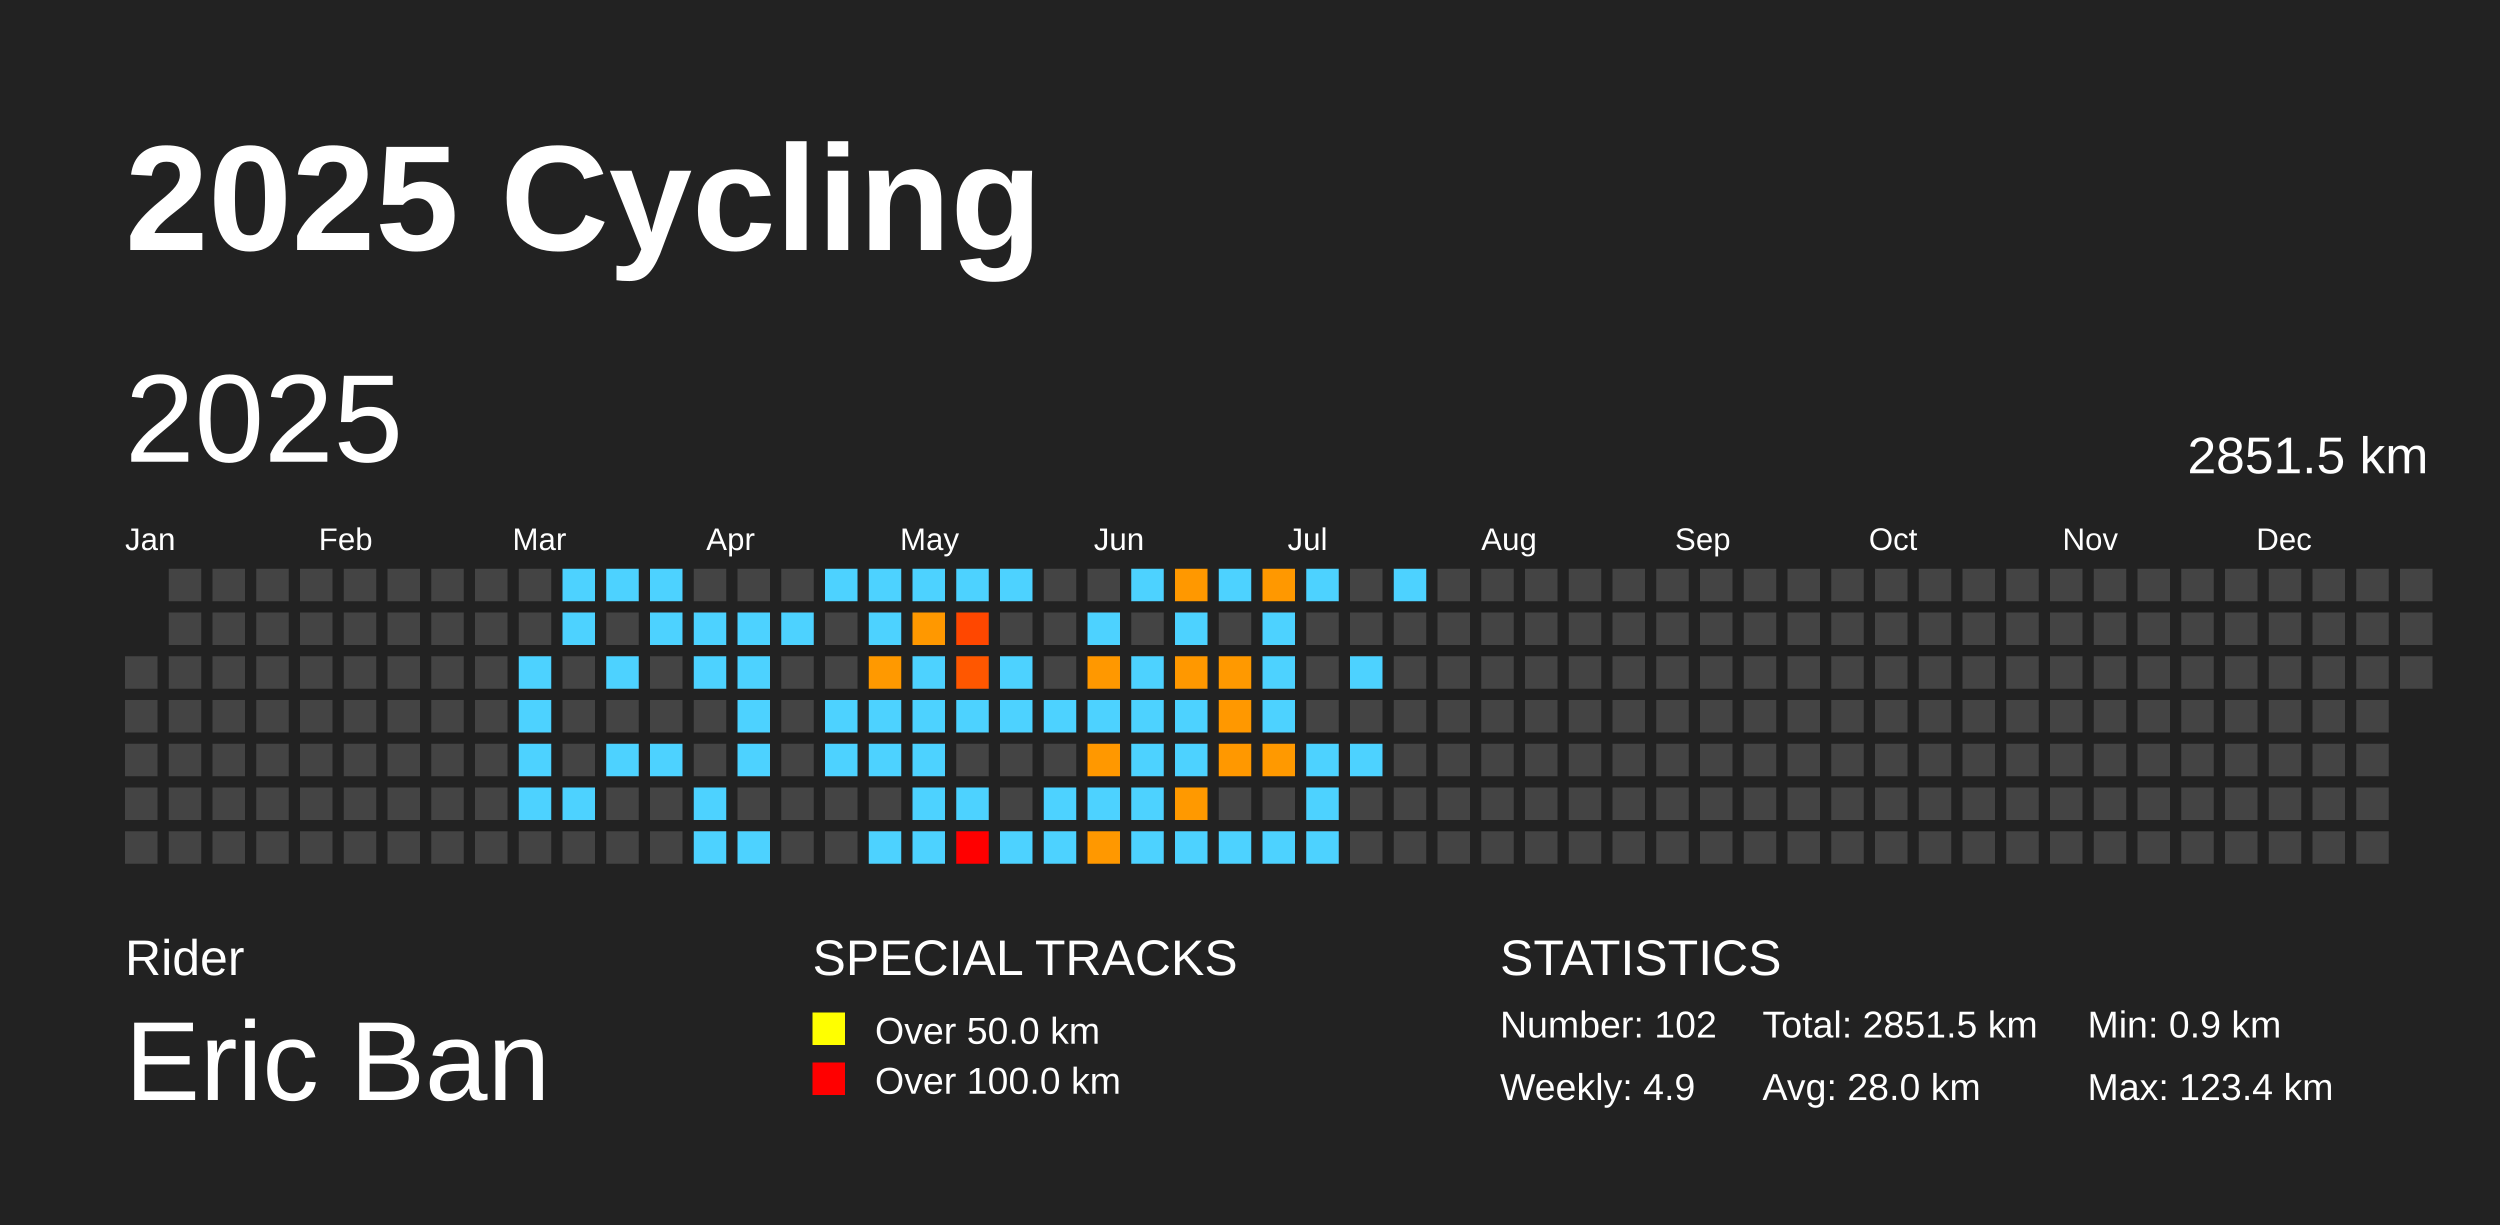
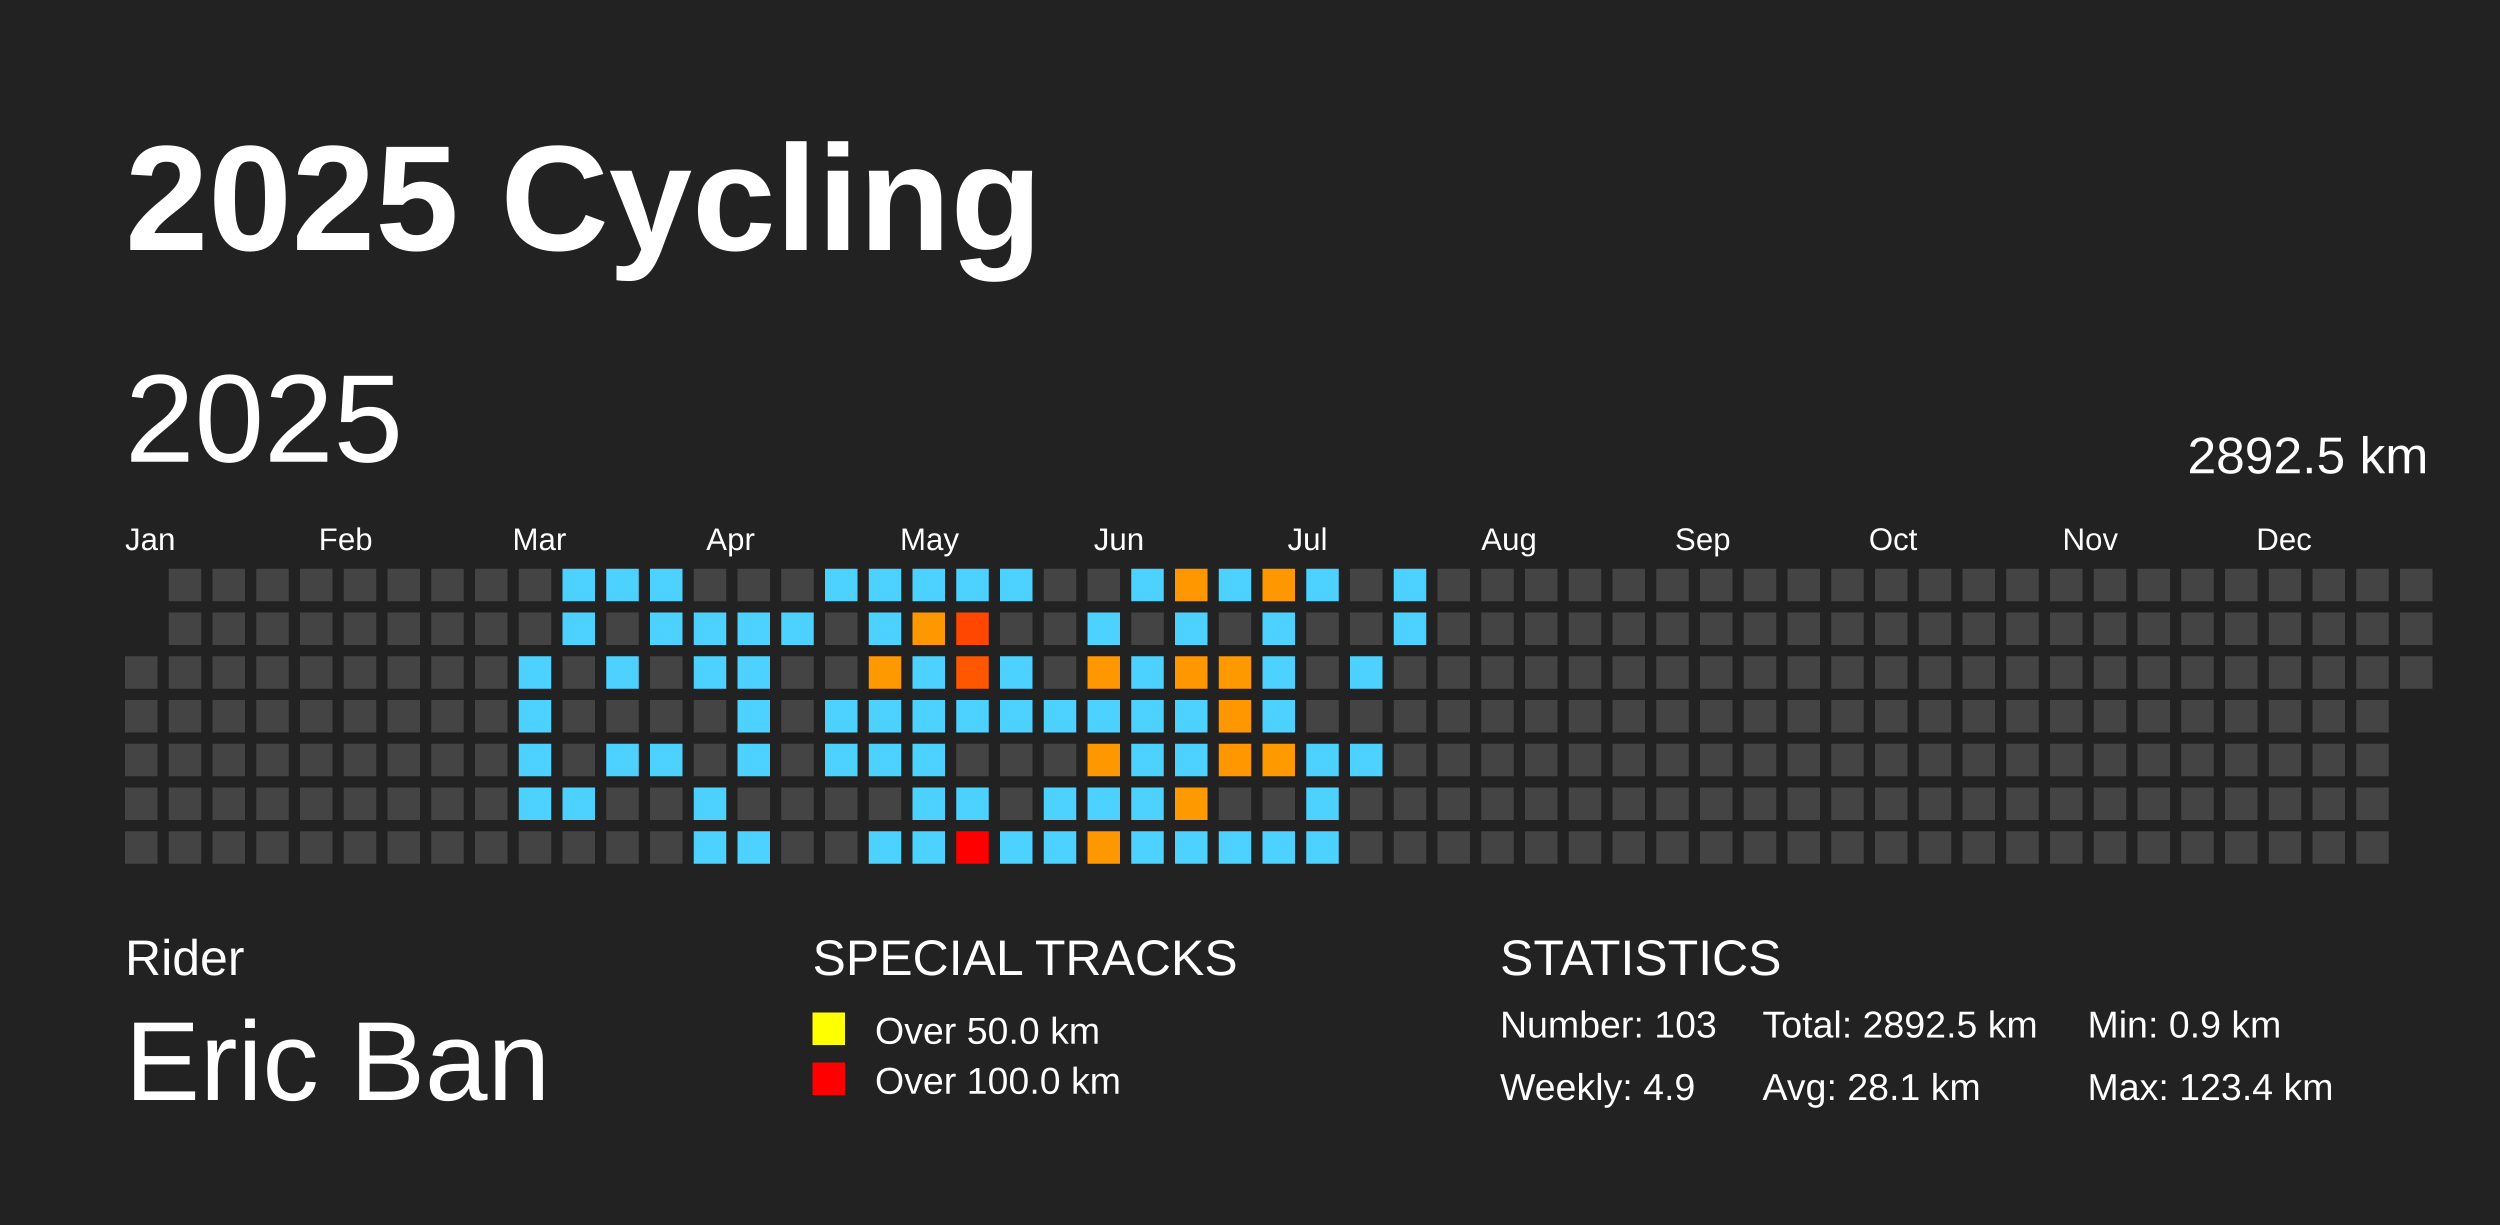
<svg xmlns="http://www.w3.org/2000/svg" baseProfile="full" height="98mm" version="1.1" viewBox="0,0,200,98" width="200mm">
  <defs />
  <rect fill="#222222" height="98" width="200" x="0" y="0" />
  <text fill="#FFFFFF" style="font-size:12px; font-family:Arial; font-weight:bold;" x="10" y="20">2025 Cycling</text>
  <text fill="#FFFFFF" style="font-size:4px; font-family:Arial" x="10" y="78">Rider</text>
  <text fill="#FFFFFF" style="font-size:9px; font-family:Arial" x="10" y="88">Eric Ban</text>
  <text fill="#FFFFFF" style="font-size:4px; font-family:Arial" x="65" y="78">SPECIAL TRACKS</text>
  <rect fill="yellow" height="2.6" width="2.6" x="65" y="81" />
  <text fill="#FFFFFF" style="font-size:3px; font-family:Arial" x="70" y="83.5">Over 50.0 km</text>
  <rect fill="red" height="2.6" width="2.6" x="65" y="85" />
  <text fill="#FFFFFF" style="font-size:3px; font-family:Arial" x="70" y="87.5">Over 100.0 km</text>
  <text fill="#FFFFFF" style="font-size:4px; font-family:Arial" x="120" y="78">STATISTICS</text>
-   <text fill="#FFFFFF" style="font-size:3px; font-family:Arial" x="120" y="83">Number: 102</text>
+   <text fill="#FFFFFF" style="font-size:3px; font-family:Arial" x="120" y="83">Number: 103</text>
  <text fill="#FFFFFF" style="font-size:3px; font-family:Arial" x="120" y="88">Weekly: 4.9</text>
-   <text fill="#FFFFFF" style="font-size:3px; font-family:Arial" x="141" y="83">Total: 2851.5 km</text>
-   <text fill="#FFFFFF" style="font-size:3px; font-family:Arial" x="141" y="88">Avg: 28.0 km</text>
+   <text fill="#FFFFFF" style="font-size:3px; font-family:Arial" x="141" y="83">Total: 2892.5 km</text>
+   <text fill="#FFFFFF" style="font-size:3px; font-family:Arial" x="141" y="88">Avg: 28.1 km</text>
  <text fill="#FFFFFF" style="font-size:3px; font-family:Arial" x="167" y="83">Min: 0.9 km</text>
  <text fill="#FFFFFF" style="font-size:3px; font-family:Arial" x="167" y="88">Max: 123.4 km</text>
  <text dominant-baseline="hanging" fill="#FFFFFF" style="font-size:10.0px; font-family:Arial;" x="10" y="30">2025</text>
-   <text dominant-baseline="hanging" fill="#FFFFFF" style="font-size:4.125px; font-family:Arial;" x="175" y="35">2851.5 km</text>
+   <text dominant-baseline="hanging" fill="#FFFFFF" style="font-size:4.125px; font-family:Arial;" x="175" y="35">2892.5 km</text>
  <text fill="#FFFFFF" style="font-size:2.5px; font-family:Arial" x="10.0" y="44">Jan</text>
  <text fill="#FFFFFF" style="font-size:2.5px; font-family:Arial" x="25.5" y="44">Feb</text>
  <text fill="#FFFFFF" style="font-size:2.5px; font-family:Arial" x="41.0" y="44">Mar</text>
  <text fill="#FFFFFF" style="font-size:2.5px; font-family:Arial" x="56.5" y="44">Apr</text>
  <text fill="#FFFFFF" style="font-size:2.5px; font-family:Arial" x="72.0" y="44">May</text>
  <text fill="#FFFFFF" style="font-size:2.5px; font-family:Arial" x="87.5" y="44">Jun</text>
  <text fill="#FFFFFF" style="font-size:2.5px; font-family:Arial" x="103.0" y="44">Jul</text>
  <text fill="#FFFFFF" style="font-size:2.5px; font-family:Arial" x="118.5" y="44">Aug</text>
  <text fill="#FFFFFF" style="font-size:2.5px; font-family:Arial" x="134.0" y="44">Sep</text>
  <text fill="#FFFFFF" style="font-size:2.5px; font-family:Arial" x="149.5" y="44">Oct</text>
  <text fill="#FFFFFF" style="font-size:2.5px; font-family:Arial" x="165.0" y="44">Nov</text>
  <text fill="#FFFFFF" style="font-size:2.5px; font-family:Arial" x="180.5" y="44">Dec</text>
  <rect fill="#444444" height="2.6" width="2.6" x="10.0" y="52.5" />
  <rect fill="#444444" height="2.6" width="2.6" x="10.0" y="56.0" />
  <rect fill="#444444" height="2.6" width="2.6" x="10.0" y="59.5" />
  <rect fill="#444444" height="2.6" width="2.6" x="10.0" y="63.0" />
  <rect fill="#444444" height="2.6" width="2.6" x="10.0" y="66.5" />
  <rect fill="#444444" height="2.6" width="2.6" x="13.5" y="45.5" />
  <rect fill="#444444" height="2.6" width="2.6" x="13.5" y="49.0" />
  <rect fill="#444444" height="2.6" width="2.6" x="13.5" y="52.5" />
  <rect fill="#444444" height="2.6" width="2.6" x="13.5" y="56.0" />
  <rect fill="#444444" height="2.6" width="2.6" x="13.5" y="59.5" />
  <rect fill="#444444" height="2.6" width="2.6" x="13.5" y="63.0" />
  <rect fill="#444444" height="2.6" width="2.6" x="13.5" y="66.5" />
  <rect fill="#444444" height="2.6" width="2.6" x="17.0" y="45.5" />
  <rect fill="#444444" height="2.6" width="2.6" x="17.0" y="49.0" />
  <rect fill="#444444" height="2.6" width="2.6" x="17.0" y="52.5" />
  <rect fill="#444444" height="2.6" width="2.6" x="17.0" y="56.0" />
  <rect fill="#444444" height="2.6" width="2.6" x="17.0" y="59.5" />
  <rect fill="#444444" height="2.6" width="2.6" x="17.0" y="63.0" />
  <rect fill="#444444" height="2.6" width="2.6" x="17.0" y="66.5" />
  <rect fill="#444444" height="2.6" width="2.6" x="20.5" y="45.5" />
  <rect fill="#444444" height="2.6" width="2.6" x="20.5" y="49.0" />
  <rect fill="#444444" height="2.6" width="2.6" x="20.5" y="52.5" />
  <rect fill="#444444" height="2.6" width="2.6" x="20.5" y="56.0" />
  <rect fill="#444444" height="2.6" width="2.6" x="20.5" y="59.5" />
  <rect fill="#444444" height="2.6" width="2.6" x="20.5" y="63.0" />
  <rect fill="#444444" height="2.6" width="2.6" x="20.5" y="66.5" />
  <rect fill="#444444" height="2.6" width="2.6" x="24.0" y="45.5" />
  <rect fill="#444444" height="2.6" width="2.6" x="24.0" y="49.0" />
  <rect fill="#444444" height="2.6" width="2.6" x="24.0" y="52.5" />
  <rect fill="#444444" height="2.6" width="2.6" x="24.0" y="56.0" />
  <rect fill="#444444" height="2.6" width="2.6" x="24.0" y="59.5" />
  <rect fill="#444444" height="2.6" width="2.6" x="24.0" y="63.0" />
  <rect fill="#444444" height="2.6" width="2.6" x="24.0" y="66.5" />
  <rect fill="#444444" height="2.6" width="2.6" x="27.5" y="45.5" />
  <rect fill="#444444" height="2.6" width="2.6" x="27.5" y="49.0" />
  <rect fill="#444444" height="2.6" width="2.6" x="27.5" y="52.5" />
  <rect fill="#444444" height="2.6" width="2.6" x="27.5" y="56.0" />
  <rect fill="#444444" height="2.6" width="2.6" x="27.5" y="59.5" />
  <rect fill="#444444" height="2.6" width="2.6" x="27.5" y="63.0" />
  <rect fill="#444444" height="2.6" width="2.6" x="27.5" y="66.5" />
  <rect fill="#444444" height="2.6" width="2.6" x="31.0" y="45.5" />
  <rect fill="#444444" height="2.6" width="2.6" x="31.0" y="49.0" />
  <rect fill="#444444" height="2.6" width="2.6" x="31.0" y="52.5" />
  <rect fill="#444444" height="2.6" width="2.6" x="31.0" y="56.0" />
  <rect fill="#444444" height="2.6" width="2.6" x="31.0" y="59.5" />
  <rect fill="#444444" height="2.6" width="2.6" x="31.0" y="63.0" />
  <rect fill="#444444" height="2.6" width="2.6" x="31.0" y="66.5" />
  <rect fill="#444444" height="2.6" width="2.6" x="34.5" y="45.5" />
  <rect fill="#444444" height="2.6" width="2.6" x="34.5" y="49.0" />
  <rect fill="#444444" height="2.6" width="2.6" x="34.5" y="52.5" />
  <rect fill="#444444" height="2.6" width="2.6" x="34.5" y="56.0" />
  <rect fill="#444444" height="2.6" width="2.6" x="34.5" y="59.5" />
  <rect fill="#444444" height="2.6" width="2.6" x="34.5" y="63.0" />
  <rect fill="#444444" height="2.6" width="2.6" x="34.5" y="66.5" />
  <rect fill="#444444" height="2.6" width="2.6" x="38.0" y="45.5" />
  <rect fill="#444444" height="2.6" width="2.6" x="38.0" y="49.0" />
  <rect fill="#444444" height="2.6" width="2.6" x="38.0" y="52.5" />
  <rect fill="#444444" height="2.6" width="2.6" x="38.0" y="56.0" />
  <rect fill="#444444" height="2.6" width="2.6" x="38.0" y="59.5" />
  <rect fill="#444444" height="2.6" width="2.6" x="38.0" y="63.0" />
  <rect fill="#444444" height="2.6" width="2.6" x="38.0" y="66.5" />
  <rect fill="#444444" height="2.6" width="2.6" x="41.5" y="45.5" />
  <rect fill="#444444" height="2.6" width="2.6" x="41.5" y="49.0" />
  <rect fill="#4dd2ff" height="2.6" width="2.6" x="41.5" y="52.5" />
  <rect fill="#4dd2ff" height="2.6" width="2.6" x="41.5" y="56.0" />
  <rect fill="#4dd2ff" height="2.6" width="2.6" x="41.5" y="59.5" />
  <rect fill="#4dd2ff" height="2.6" width="2.6" x="41.5" y="63.0" />
  <rect fill="#444444" height="2.6" width="2.6" x="41.5" y="66.5" />
  <rect fill="#4dd2ff" height="2.6" width="2.6" x="45.0" y="45.5" />
  <rect fill="#4dd2ff" height="2.6" width="2.6" x="45.0" y="49.0" />
  <rect fill="#444444" height="2.6" width="2.6" x="45.0" y="52.5" />
  <rect fill="#444444" height="2.6" width="2.6" x="45.0" y="56.0" />
  <rect fill="#444444" height="2.6" width="2.6" x="45.0" y="59.5" />
  <rect fill="#4dd2ff" height="2.6" width="2.6" x="45.0" y="63.0" />
  <rect fill="#444444" height="2.6" width="2.6" x="45.0" y="66.5" />
  <rect fill="#4dd2ff" height="2.6" width="2.6" x="48.5" y="45.5" />
  <rect fill="#444444" height="2.6" width="2.6" x="48.5" y="49.0" />
  <rect fill="#4dd2ff" height="2.6" width="2.6" x="48.5" y="52.5" />
  <rect fill="#444444" height="2.6" width="2.6" x="48.5" y="56.0" />
  <rect fill="#4dd2ff" height="2.6" width="2.6" x="48.5" y="59.5" />
  <rect fill="#444444" height="2.6" width="2.6" x="48.5" y="63.0" />
  <rect fill="#444444" height="2.6" width="2.6" x="48.5" y="66.5" />
  <rect fill="#4dd2ff" height="2.6" width="2.6" x="52.0" y="45.5" />
  <rect fill="#4dd2ff" height="2.6" width="2.6" x="52.0" y="49.0" />
  <rect fill="#444444" height="2.6" width="2.6" x="52.0" y="52.5" />
  <rect fill="#444444" height="2.6" width="2.6" x="52.0" y="56.0" />
  <rect fill="#4dd2ff" height="2.6" width="2.6" x="52.0" y="59.5" />
  <rect fill="#444444" height="2.6" width="2.6" x="52.0" y="63.0" />
  <rect fill="#444444" height="2.6" width="2.6" x="52.0" y="66.5" />
  <rect fill="#444444" height="2.6" width="2.6" x="55.5" y="45.5" />
  <rect fill="#4dd2ff" height="2.6" width="2.6" x="55.5" y="49.0" />
  <rect fill="#4dd2ff" height="2.6" width="2.6" x="55.5" y="52.5" />
  <rect fill="#444444" height="2.6" width="2.6" x="55.5" y="56.0" />
  <rect fill="#444444" height="2.6" width="2.6" x="55.5" y="59.5" />
  <rect fill="#4dd2ff" height="2.6" width="2.6" x="55.5" y="63.0" />
  <rect fill="#4dd2ff" height="2.6" width="2.6" x="55.5" y="66.5" />
  <rect fill="#444444" height="2.6" width="2.6" x="59.0" y="45.5" />
  <rect fill="#4dd2ff" height="2.6" width="2.6" x="59.0" y="49.0" />
  <rect fill="#4dd2ff" height="2.6" width="2.6" x="59.0" y="52.5" />
  <rect fill="#4dd2ff" height="2.6" width="2.6" x="59.0" y="56.0" />
  <rect fill="#4dd2ff" height="2.6" width="2.6" x="59.0" y="59.5" />
  <rect fill="#444444" height="2.6" width="2.6" x="59.0" y="63.0" />
  <rect fill="#4dd2ff" height="2.6" width="2.6" x="59.0" y="66.5" />
  <rect fill="#444444" height="2.6" width="2.6" x="62.5" y="45.5" />
  <rect fill="#4dd2ff" height="2.6" width="2.6" x="62.5" y="49.0" />
  <rect fill="#444444" height="2.6" width="2.6" x="62.5" y="52.5" />
  <rect fill="#444444" height="2.6" width="2.6" x="62.5" y="56.0" />
  <rect fill="#444444" height="2.6" width="2.6" x="62.5" y="59.5" />
  <rect fill="#444444" height="2.6" width="2.6" x="62.5" y="63.0" />
  <rect fill="#444444" height="2.6" width="2.6" x="62.5" y="66.5" />
  <rect fill="#4dd2ff" height="2.6" width="2.6" x="66.0" y="45.5" />
  <rect fill="#444444" height="2.6" width="2.6" x="66.0" y="49.0" />
  <rect fill="#444444" height="2.6" width="2.6" x="66.0" y="52.5" />
  <rect fill="#4dd2ff" height="2.6" width="2.6" x="66.0" y="56.0" />
  <rect fill="#4dd2ff" height="2.6" width="2.6" x="66.0" y="59.5" />
  <rect fill="#444444" height="2.6" width="2.6" x="66.0" y="63.0" />
  <rect fill="#444444" height="2.6" width="2.6" x="66.0" y="66.5" />
  <rect fill="#4dd2ff" height="2.6" width="2.6" x="69.5" y="45.5" />
  <rect fill="#4dd2ff" height="2.6" width="2.6" x="69.5" y="49.0" />
  <rect fill="#ff9900" height="2.6" width="2.6" x="69.5" y="52.5" />
  <rect fill="#4dd2ff" height="2.6" width="2.6" x="69.5" y="56.0" />
  <rect fill="#4dd2ff" height="2.6" width="2.6" x="69.5" y="59.5" />
  <rect fill="#444444" height="2.6" width="2.6" x="69.5" y="63.0" />
  <rect fill="#4dd2ff" height="2.6" width="2.6" x="69.5" y="66.5" />
  <rect fill="#4dd2ff" height="2.6" width="2.6" x="73.0" y="45.5" />
  <rect fill="#ff9800" height="2.6" width="2.6" x="73.0" y="49.0" />
  <rect fill="#4dd2ff" height="2.6" width="2.6" x="73.0" y="52.5" />
  <rect fill="#4dd2ff" height="2.6" width="2.6" x="73.0" y="56.0" />
  <rect fill="#4dd2ff" height="2.6" width="2.6" x="73.0" y="59.5" />
  <rect fill="#4dd2ff" height="2.6" width="2.6" x="73.0" y="63.0" />
  <rect fill="#4dd2ff" height="2.6" width="2.6" x="73.0" y="66.5" />
  <rect fill="#4dd2ff" height="2.6" width="2.6" x="76.5" y="45.5" />
  <rect fill="#ff4700" height="2.6" width="2.6" x="76.5" y="49.0" />
  <rect fill="#ff5700" height="2.6" width="2.6" x="76.5" y="52.5" />
  <rect fill="#4dd2ff" height="2.6" width="2.6" x="76.5" y="56.0" />
  <rect fill="#444444" height="2.6" width="2.6" x="76.5" y="59.5" />
  <rect fill="#4dd2ff" height="2.6" width="2.6" x="76.5" y="63.0" />
  <rect fill="red" height="2.6" width="2.6" x="76.5" y="66.5" />
  <rect fill="#4dd2ff" height="2.6" width="2.6" x="80.0" y="45.5" />
  <rect fill="#444444" height="2.6" width="2.6" x="80.0" y="49.0" />
  <rect fill="#4dd2ff" height="2.6" width="2.6" x="80.0" y="52.5" />
  <rect fill="#4dd2ff" height="2.6" width="2.6" x="80.0" y="56.0" />
  <rect fill="#444444" height="2.6" width="2.6" x="80.0" y="59.5" />
  <rect fill="#444444" height="2.6" width="2.6" x="80.0" y="63.0" />
  <rect fill="#4dd2ff" height="2.6" width="2.6" x="80.0" y="66.5" />
  <rect fill="#444444" height="2.6" width="2.6" x="83.5" y="45.5" />
  <rect fill="#444444" height="2.6" width="2.6" x="83.5" y="49.0" />
  <rect fill="#444444" height="2.6" width="2.6" x="83.5" y="52.5" />
  <rect fill="#4dd2ff" height="2.6" width="2.6" x="83.5" y="56.0" />
  <rect fill="#444444" height="2.6" width="2.6" x="83.5" y="59.5" />
  <rect fill="#4dd2ff" height="2.6" width="2.6" x="83.5" y="63.0" />
  <rect fill="#4dd2ff" height="2.6" width="2.6" x="83.5" y="66.5" />
  <rect fill="#444444" height="2.6" width="2.6" x="87.0" y="45.5" />
  <rect fill="#4dd2ff" height="2.6" width="2.6" x="87.0" y="49.0" />
  <rect fill="#ff9800" height="2.6" width="2.6" x="87.0" y="52.5" />
  <rect fill="#4dd2ff" height="2.6" width="2.6" x="87.0" y="56.0" />
  <rect fill="#ff9800" height="2.6" width="2.6" x="87.0" y="59.5" />
  <rect fill="#4dd2ff" height="2.6" width="2.6" x="87.0" y="63.0" />
  <rect fill="#ff9800" height="2.6" width="2.6" x="87.0" y="66.5" />
  <rect fill="#4dd2ff" height="2.6" width="2.6" x="90.5" y="45.5" />
  <rect fill="#444444" height="2.6" width="2.6" x="90.5" y="49.0" />
  <rect fill="#4dd2ff" height="2.6" width="2.6" x="90.5" y="52.5" />
  <rect fill="#4dd2ff" height="2.6" width="2.6" x="90.5" y="56.0" />
  <rect fill="#4dd2ff" height="2.6" width="2.6" x="90.5" y="59.5" />
  <rect fill="#4dd2ff" height="2.6" width="2.6" x="90.5" y="63.0" />
  <rect fill="#4dd2ff" height="2.6" width="2.6" x="90.5" y="66.5" />
  <rect fill="#ff9800" height="2.6" width="2.6" x="94.0" y="45.5" />
  <rect fill="#4dd2ff" height="2.6" width="2.6" x="94.0" y="49.0" />
  <rect fill="#ff9800" height="2.6" width="2.6" x="94.0" y="52.5" />
  <rect fill="#4dd2ff" height="2.6" width="2.6" x="94.0" y="56.0" />
  <rect fill="#4dd2ff" height="2.6" width="2.6" x="94.0" y="59.5" />
  <rect fill="#ff9900" height="2.6" width="2.6" x="94.0" y="63.0" />
  <rect fill="#4dd2ff" height="2.6" width="2.6" x="94.0" y="66.5" />
  <rect fill="#4dd2ff" height="2.6" width="2.6" x="97.5" y="45.5" />
  <rect fill="#444444" height="2.6" width="2.6" x="97.5" y="49.0" />
  <rect fill="#ff9900" height="2.6" width="2.6" x="97.5" y="52.5" />
  <rect fill="#ff9800" height="2.6" width="2.6" x="97.5" y="56.0" />
  <rect fill="#ff9800" height="2.6" width="2.6" x="97.5" y="59.5" />
  <rect fill="#444444" height="2.6" width="2.6" x="97.5" y="63.0" />
  <rect fill="#4dd2ff" height="2.6" width="2.6" x="97.5" y="66.5" />
  <rect fill="#ff9800" height="2.6" width="2.6" x="101.0" y="45.5" />
  <rect fill="#4dd2ff" height="2.6" width="2.6" x="101.0" y="49.0" />
  <rect fill="#4dd2ff" height="2.6" width="2.6" x="101.0" y="52.5" />
  <rect fill="#4dd2ff" height="2.6" width="2.6" x="101.0" y="56.0" />
  <rect fill="#ff9900" height="2.6" width="2.6" x="101.0" y="59.5" />
  <rect fill="#444444" height="2.6" width="2.6" x="101.0" y="63.0" />
  <rect fill="#4dd2ff" height="2.6" width="2.6" x="101.0" y="66.5" />
  <rect fill="#4dd2ff" height="2.6" width="2.6" x="104.5" y="45.5" />
  <rect fill="#444444" height="2.6" width="2.6" x="104.5" y="49.0" />
  <rect fill="#444444" height="2.6" width="2.6" x="104.5" y="52.5" />
  <rect fill="#444444" height="2.6" width="2.6" x="104.5" y="56.0" />
  <rect fill="#4dd2ff" height="2.6" width="2.6" x="104.5" y="59.5" />
  <rect fill="#4dd2ff" height="2.6" width="2.6" x="104.5" y="63.0" />
  <rect fill="#4dd2ff" height="2.6" width="2.6" x="104.5" y="66.5" />
  <rect fill="#444444" height="2.6" width="2.6" x="108.0" y="45.5" />
  <rect fill="#444444" height="2.6" width="2.6" x="108.0" y="49.0" />
  <rect fill="#4dd2ff" height="2.6" width="2.6" x="108.0" y="52.5" />
  <rect fill="#444444" height="2.6" width="2.6" x="108.0" y="56.0" />
  <rect fill="#4dd2ff" height="2.6" width="2.6" x="108.0" y="59.5" />
  <rect fill="#444444" height="2.6" width="2.6" x="108.0" y="63.0" />
  <rect fill="#444444" height="2.6" width="2.6" x="108.0" y="66.5" />
  <rect fill="#4dd2ff" height="2.6" width="2.6" x="111.5" y="45.5" />
-   <rect fill="#444444" height="2.6" width="2.6" x="111.5" y="49.0" />
+   <rect fill="#4dd2ff" height="2.6" width="2.6" x="111.5" y="49.0" />
  <rect fill="#444444" height="2.6" width="2.6" x="111.5" y="52.5" />
  <rect fill="#444444" height="2.6" width="2.6" x="111.5" y="56.0" />
  <rect fill="#444444" height="2.6" width="2.6" x="111.5" y="59.5" />
  <rect fill="#444444" height="2.6" width="2.6" x="111.5" y="63.0" />
  <rect fill="#444444" height="2.6" width="2.6" x="111.5" y="66.5" />
  <rect fill="#444444" height="2.6" width="2.6" x="115.0" y="45.5" />
  <rect fill="#444444" height="2.6" width="2.6" x="115.0" y="49.0" />
  <rect fill="#444444" height="2.6" width="2.6" x="115.0" y="52.5" />
  <rect fill="#444444" height="2.6" width="2.6" x="115.0" y="56.0" />
  <rect fill="#444444" height="2.6" width="2.6" x="115.0" y="59.5" />
  <rect fill="#444444" height="2.6" width="2.6" x="115.0" y="63.0" />
  <rect fill="#444444" height="2.6" width="2.6" x="115.0" y="66.5" />
  <rect fill="#444444" height="2.6" width="2.6" x="118.5" y="45.5" />
  <rect fill="#444444" height="2.6" width="2.6" x="118.5" y="49.0" />
  <rect fill="#444444" height="2.6" width="2.6" x="118.5" y="52.5" />
  <rect fill="#444444" height="2.6" width="2.6" x="118.5" y="56.0" />
  <rect fill="#444444" height="2.6" width="2.6" x="118.5" y="59.5" />
  <rect fill="#444444" height="2.6" width="2.6" x="118.5" y="63.0" />
  <rect fill="#444444" height="2.6" width="2.6" x="118.5" y="66.5" />
  <rect fill="#444444" height="2.6" width="2.6" x="122.0" y="45.5" />
  <rect fill="#444444" height="2.6" width="2.6" x="122.0" y="49.0" />
  <rect fill="#444444" height="2.6" width="2.6" x="122.0" y="52.5" />
  <rect fill="#444444" height="2.6" width="2.6" x="122.0" y="56.0" />
  <rect fill="#444444" height="2.6" width="2.6" x="122.0" y="59.5" />
  <rect fill="#444444" height="2.6" width="2.6" x="122.0" y="63.0" />
  <rect fill="#444444" height="2.6" width="2.6" x="122.0" y="66.5" />
  <rect fill="#444444" height="2.6" width="2.6" x="125.5" y="45.5" />
  <rect fill="#444444" height="2.6" width="2.6" x="125.5" y="49.0" />
  <rect fill="#444444" height="2.6" width="2.6" x="125.5" y="52.5" />
  <rect fill="#444444" height="2.6" width="2.6" x="125.5" y="56.0" />
  <rect fill="#444444" height="2.6" width="2.6" x="125.5" y="59.5" />
  <rect fill="#444444" height="2.6" width="2.6" x="125.5" y="63.0" />
  <rect fill="#444444" height="2.6" width="2.6" x="125.5" y="66.5" />
  <rect fill="#444444" height="2.6" width="2.6" x="129.0" y="45.5" />
  <rect fill="#444444" height="2.6" width="2.6" x="129.0" y="49.0" />
  <rect fill="#444444" height="2.6" width="2.6" x="129.0" y="52.5" />
  <rect fill="#444444" height="2.6" width="2.6" x="129.0" y="56.0" />
  <rect fill="#444444" height="2.6" width="2.6" x="129.0" y="59.5" />
  <rect fill="#444444" height="2.6" width="2.6" x="129.0" y="63.0" />
  <rect fill="#444444" height="2.6" width="2.6" x="129.0" y="66.5" />
  <rect fill="#444444" height="2.6" width="2.6" x="132.5" y="45.5" />
  <rect fill="#444444" height="2.6" width="2.6" x="132.5" y="49.0" />
  <rect fill="#444444" height="2.6" width="2.6" x="132.5" y="52.5" />
  <rect fill="#444444" height="2.6" width="2.6" x="132.5" y="56.0" />
  <rect fill="#444444" height="2.6" width="2.6" x="132.5" y="59.5" />
  <rect fill="#444444" height="2.6" width="2.6" x="132.5" y="63.0" />
  <rect fill="#444444" height="2.6" width="2.6" x="132.5" y="66.5" />
  <rect fill="#444444" height="2.6" width="2.6" x="136.0" y="45.5" />
  <rect fill="#444444" height="2.6" width="2.6" x="136.0" y="49.0" />
  <rect fill="#444444" height="2.6" width="2.6" x="136.0" y="52.5" />
  <rect fill="#444444" height="2.6" width="2.6" x="136.0" y="56.0" />
  <rect fill="#444444" height="2.6" width="2.6" x="136.0" y="59.5" />
  <rect fill="#444444" height="2.6" width="2.6" x="136.0" y="63.0" />
  <rect fill="#444444" height="2.6" width="2.6" x="136.0" y="66.5" />
  <rect fill="#444444" height="2.6" width="2.6" x="139.5" y="45.5" />
  <rect fill="#444444" height="2.6" width="2.6" x="139.5" y="49.0" />
  <rect fill="#444444" height="2.6" width="2.6" x="139.5" y="52.5" />
  <rect fill="#444444" height="2.6" width="2.6" x="139.5" y="56.0" />
  <rect fill="#444444" height="2.6" width="2.6" x="139.5" y="59.5" />
  <rect fill="#444444" height="2.6" width="2.6" x="139.5" y="63.0" />
  <rect fill="#444444" height="2.6" width="2.6" x="139.5" y="66.5" />
  <rect fill="#444444" height="2.6" width="2.6" x="143.0" y="45.5" />
  <rect fill="#444444" height="2.6" width="2.6" x="143.0" y="49.0" />
  <rect fill="#444444" height="2.6" width="2.6" x="143.0" y="52.5" />
  <rect fill="#444444" height="2.6" width="2.6" x="143.0" y="56.0" />
  <rect fill="#444444" height="2.6" width="2.6" x="143.0" y="59.5" />
  <rect fill="#444444" height="2.6" width="2.6" x="143.0" y="63.0" />
  <rect fill="#444444" height="2.6" width="2.6" x="143.0" y="66.5" />
  <rect fill="#444444" height="2.6" width="2.6" x="146.5" y="45.5" />
  <rect fill="#444444" height="2.6" width="2.6" x="146.5" y="49.0" />
  <rect fill="#444444" height="2.6" width="2.6" x="146.5" y="52.5" />
  <rect fill="#444444" height="2.6" width="2.6" x="146.5" y="56.0" />
  <rect fill="#444444" height="2.6" width="2.6" x="146.5" y="59.5" />
  <rect fill="#444444" height="2.6" width="2.6" x="146.5" y="63.0" />
  <rect fill="#444444" height="2.6" width="2.6" x="146.5" y="66.5" />
  <rect fill="#444444" height="2.6" width="2.6" x="150.0" y="45.5" />
  <rect fill="#444444" height="2.6" width="2.6" x="150.0" y="49.0" />
  <rect fill="#444444" height="2.6" width="2.6" x="150.0" y="52.5" />
  <rect fill="#444444" height="2.6" width="2.6" x="150.0" y="56.0" />
  <rect fill="#444444" height="2.6" width="2.6" x="150.0" y="59.5" />
  <rect fill="#444444" height="2.6" width="2.6" x="150.0" y="63.0" />
  <rect fill="#444444" height="2.6" width="2.6" x="150.0" y="66.5" />
  <rect fill="#444444" height="2.6" width="2.6" x="153.5" y="45.5" />
  <rect fill="#444444" height="2.6" width="2.6" x="153.5" y="49.0" />
  <rect fill="#444444" height="2.6" width="2.6" x="153.5" y="52.5" />
  <rect fill="#444444" height="2.6" width="2.6" x="153.5" y="56.0" />
  <rect fill="#444444" height="2.6" width="2.6" x="153.5" y="59.5" />
  <rect fill="#444444" height="2.6" width="2.6" x="153.5" y="63.0" />
  <rect fill="#444444" height="2.6" width="2.6" x="153.5" y="66.5" />
  <rect fill="#444444" height="2.6" width="2.6" x="157.0" y="45.5" />
  <rect fill="#444444" height="2.6" width="2.6" x="157.0" y="49.0" />
  <rect fill="#444444" height="2.6" width="2.6" x="157.0" y="52.5" />
  <rect fill="#444444" height="2.6" width="2.6" x="157.0" y="56.0" />
  <rect fill="#444444" height="2.6" width="2.6" x="157.0" y="59.5" />
  <rect fill="#444444" height="2.6" width="2.6" x="157.0" y="63.0" />
  <rect fill="#444444" height="2.6" width="2.6" x="157.0" y="66.5" />
  <rect fill="#444444" height="2.6" width="2.6" x="160.5" y="45.5" />
  <rect fill="#444444" height="2.6" width="2.6" x="160.5" y="49.0" />
  <rect fill="#444444" height="2.6" width="2.6" x="160.5" y="52.5" />
  <rect fill="#444444" height="2.6" width="2.6" x="160.5" y="56.0" />
  <rect fill="#444444" height="2.6" width="2.6" x="160.5" y="59.5" />
  <rect fill="#444444" height="2.6" width="2.6" x="160.5" y="63.0" />
  <rect fill="#444444" height="2.6" width="2.6" x="160.5" y="66.5" />
  <rect fill="#444444" height="2.6" width="2.6" x="164.0" y="45.5" />
  <rect fill="#444444" height="2.6" width="2.6" x="164.0" y="49.0" />
  <rect fill="#444444" height="2.6" width="2.6" x="164.0" y="52.5" />
  <rect fill="#444444" height="2.6" width="2.6" x="164.0" y="56.0" />
  <rect fill="#444444" height="2.6" width="2.6" x="164.0" y="59.5" />
  <rect fill="#444444" height="2.6" width="2.6" x="164.0" y="63.0" />
  <rect fill="#444444" height="2.6" width="2.6" x="164.0" y="66.5" />
  <rect fill="#444444" height="2.6" width="2.6" x="167.5" y="45.5" />
  <rect fill="#444444" height="2.6" width="2.6" x="167.5" y="49.0" />
  <rect fill="#444444" height="2.6" width="2.6" x="167.5" y="52.5" />
  <rect fill="#444444" height="2.6" width="2.6" x="167.5" y="56.0" />
  <rect fill="#444444" height="2.6" width="2.6" x="167.5" y="59.5" />
  <rect fill="#444444" height="2.6" width="2.6" x="167.5" y="63.0" />
  <rect fill="#444444" height="2.6" width="2.6" x="167.5" y="66.5" />
  <rect fill="#444444" height="2.6" width="2.6" x="171.0" y="45.5" />
  <rect fill="#444444" height="2.6" width="2.6" x="171.0" y="49.0" />
  <rect fill="#444444" height="2.6" width="2.6" x="171.0" y="52.5" />
  <rect fill="#444444" height="2.6" width="2.6" x="171.0" y="56.0" />
  <rect fill="#444444" height="2.6" width="2.6" x="171.0" y="59.5" />
  <rect fill="#444444" height="2.6" width="2.6" x="171.0" y="63.0" />
  <rect fill="#444444" height="2.6" width="2.6" x="171.0" y="66.5" />
  <rect fill="#444444" height="2.6" width="2.6" x="174.5" y="45.5" />
  <rect fill="#444444" height="2.6" width="2.6" x="174.5" y="49.0" />
  <rect fill="#444444" height="2.6" width="2.6" x="174.5" y="52.5" />
  <rect fill="#444444" height="2.6" width="2.6" x="174.5" y="56.0" />
  <rect fill="#444444" height="2.6" width="2.6" x="174.5" y="59.5" />
  <rect fill="#444444" height="2.6" width="2.6" x="174.5" y="63.0" />
  <rect fill="#444444" height="2.6" width="2.6" x="174.5" y="66.5" />
  <rect fill="#444444" height="2.6" width="2.6" x="178.0" y="45.5" />
  <rect fill="#444444" height="2.6" width="2.6" x="178.0" y="49.0" />
  <rect fill="#444444" height="2.6" width="2.6" x="178.0" y="52.5" />
  <rect fill="#444444" height="2.6" width="2.6" x="178.0" y="56.0" />
  <rect fill="#444444" height="2.6" width="2.6" x="178.0" y="59.5" />
  <rect fill="#444444" height="2.6" width="2.6" x="178.0" y="63.0" />
  <rect fill="#444444" height="2.6" width="2.6" x="178.0" y="66.5" />
  <rect fill="#444444" height="2.6" width="2.6" x="181.5" y="45.5" />
  <rect fill="#444444" height="2.6" width="2.6" x="181.5" y="49.0" />
  <rect fill="#444444" height="2.6" width="2.6" x="181.5" y="52.5" />
  <rect fill="#444444" height="2.6" width="2.6" x="181.5" y="56.0" />
  <rect fill="#444444" height="2.6" width="2.6" x="181.5" y="59.5" />
  <rect fill="#444444" height="2.6" width="2.6" x="181.5" y="63.0" />
  <rect fill="#444444" height="2.6" width="2.6" x="181.5" y="66.5" />
  <rect fill="#444444" height="2.6" width="2.6" x="185.0" y="45.5" />
  <rect fill="#444444" height="2.6" width="2.6" x="185.0" y="49.0" />
  <rect fill="#444444" height="2.6" width="2.6" x="185.0" y="52.5" />
  <rect fill="#444444" height="2.6" width="2.6" x="185.0" y="56.0" />
  <rect fill="#444444" height="2.6" width="2.6" x="185.0" y="59.5" />
  <rect fill="#444444" height="2.6" width="2.6" x="185.0" y="63.0" />
  <rect fill="#444444" height="2.6" width="2.6" x="185.0" y="66.5" />
  <rect fill="#444444" height="2.6" width="2.6" x="188.5" y="45.5" />
  <rect fill="#444444" height="2.6" width="2.6" x="188.5" y="49.0" />
  <rect fill="#444444" height="2.6" width="2.6" x="188.5" y="52.5" />
  <rect fill="#444444" height="2.6" width="2.6" x="188.5" y="56.0" />
  <rect fill="#444444" height="2.6" width="2.6" x="188.5" y="59.5" />
  <rect fill="#444444" height="2.6" width="2.6" x="188.5" y="63.0" />
  <rect fill="#444444" height="2.6" width="2.6" x="188.5" y="66.5" />
  <rect fill="#444444" height="2.6" width="2.6" x="192.0" y="45.5" />
  <rect fill="#444444" height="2.6" width="2.6" x="192.0" y="49.0" />
  <rect fill="#444444" height="2.6" width="2.6" x="192.0" y="52.5" />
</svg>
